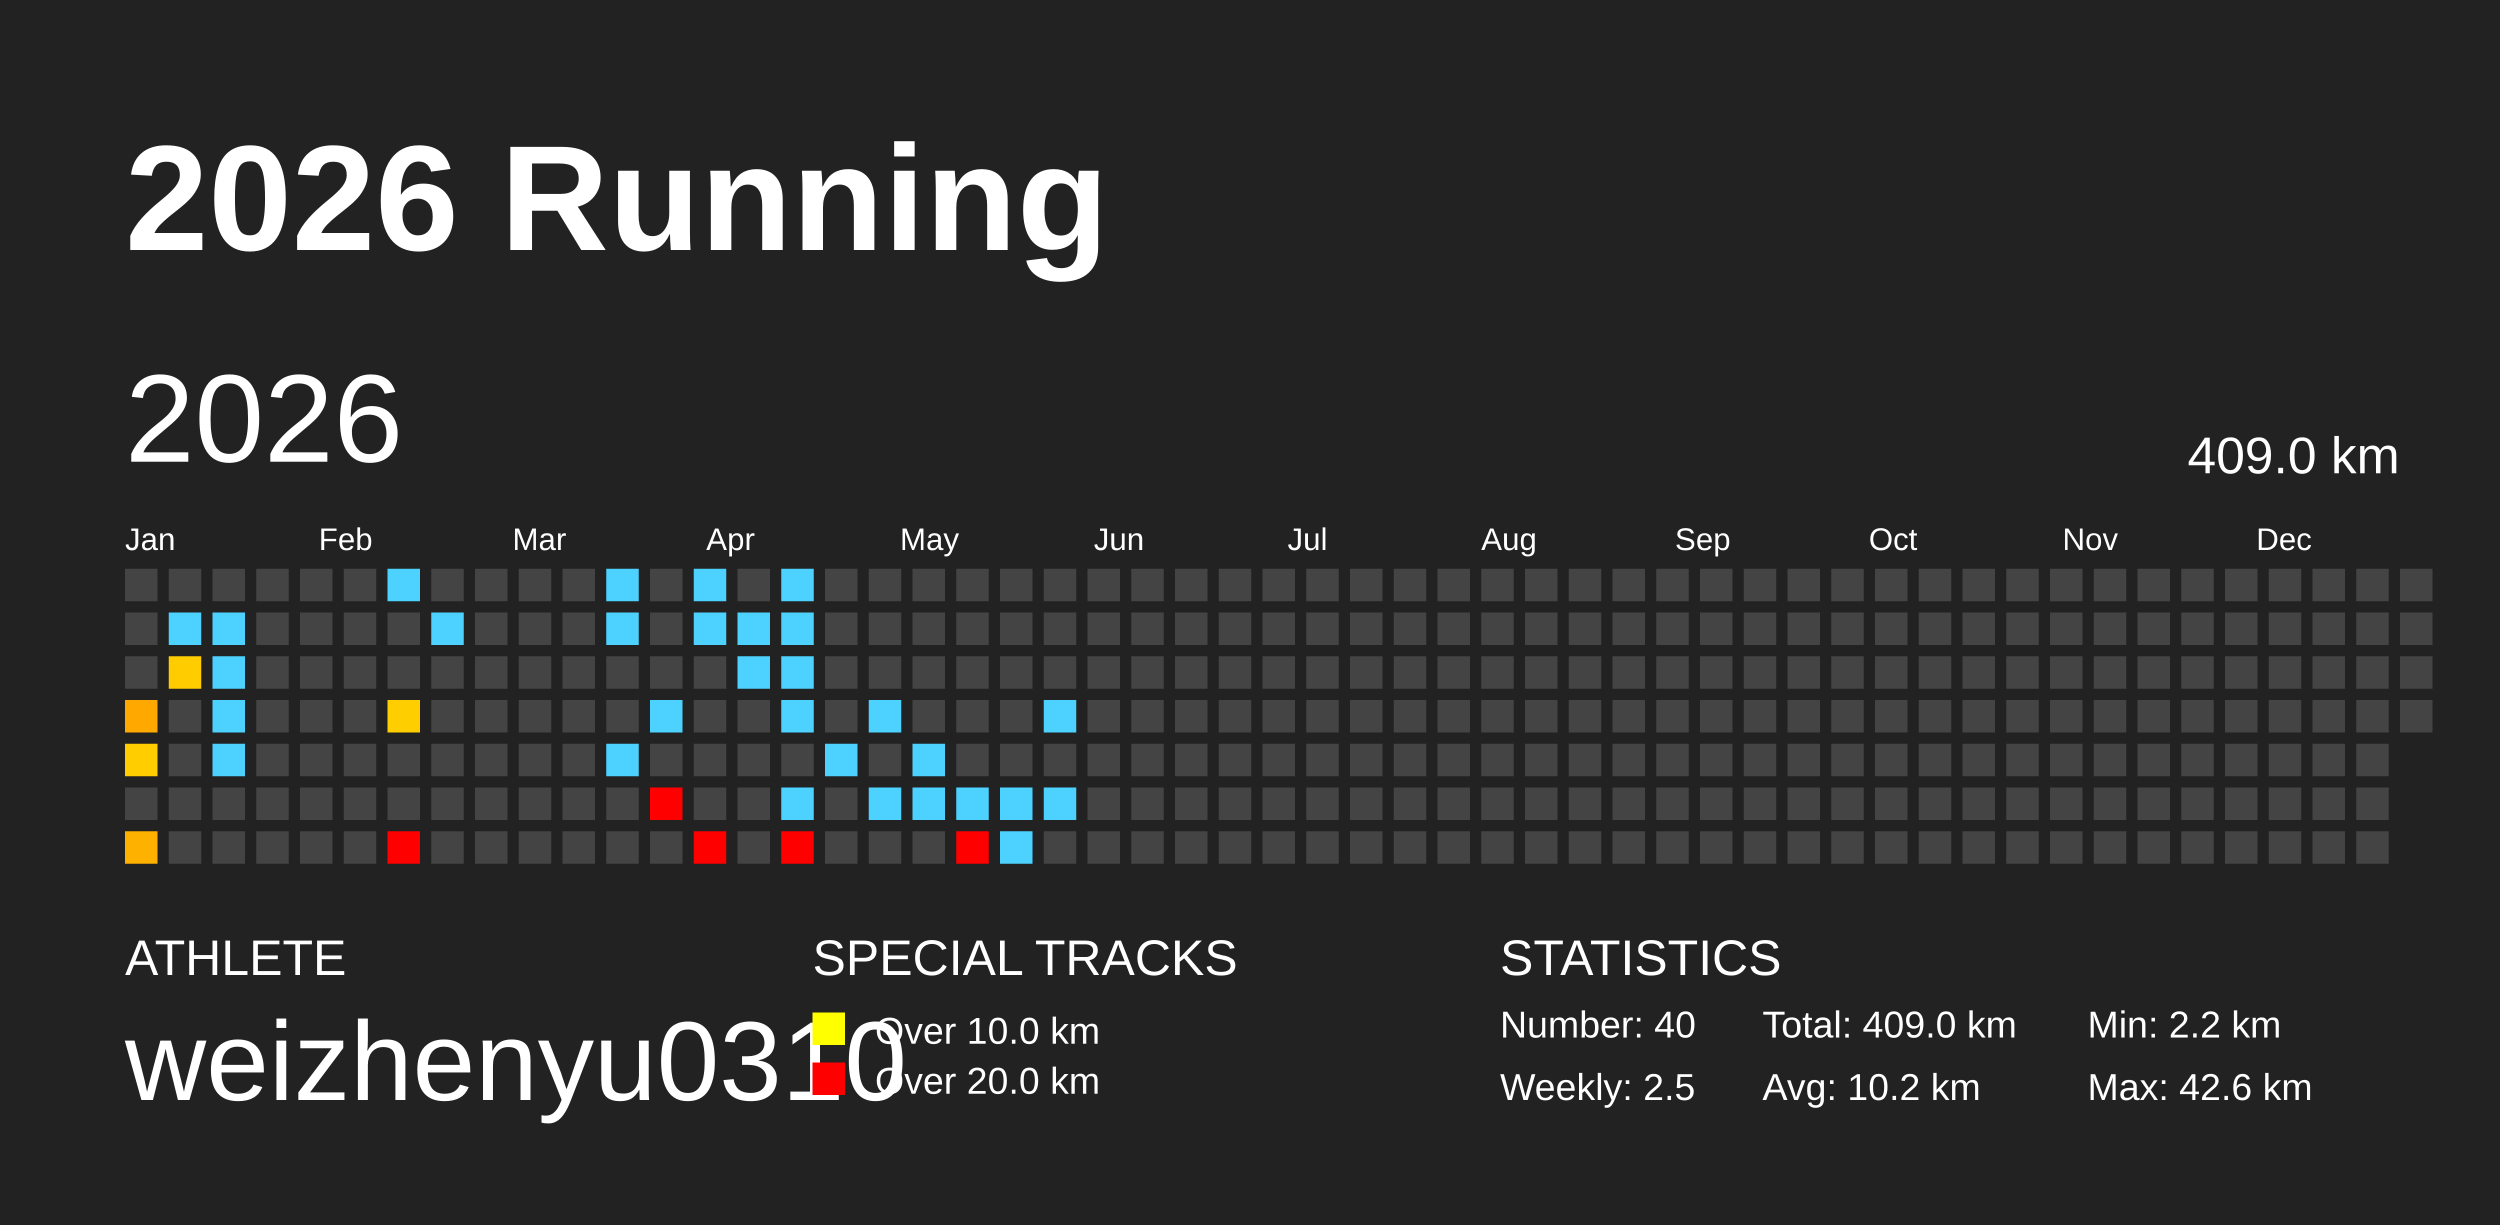
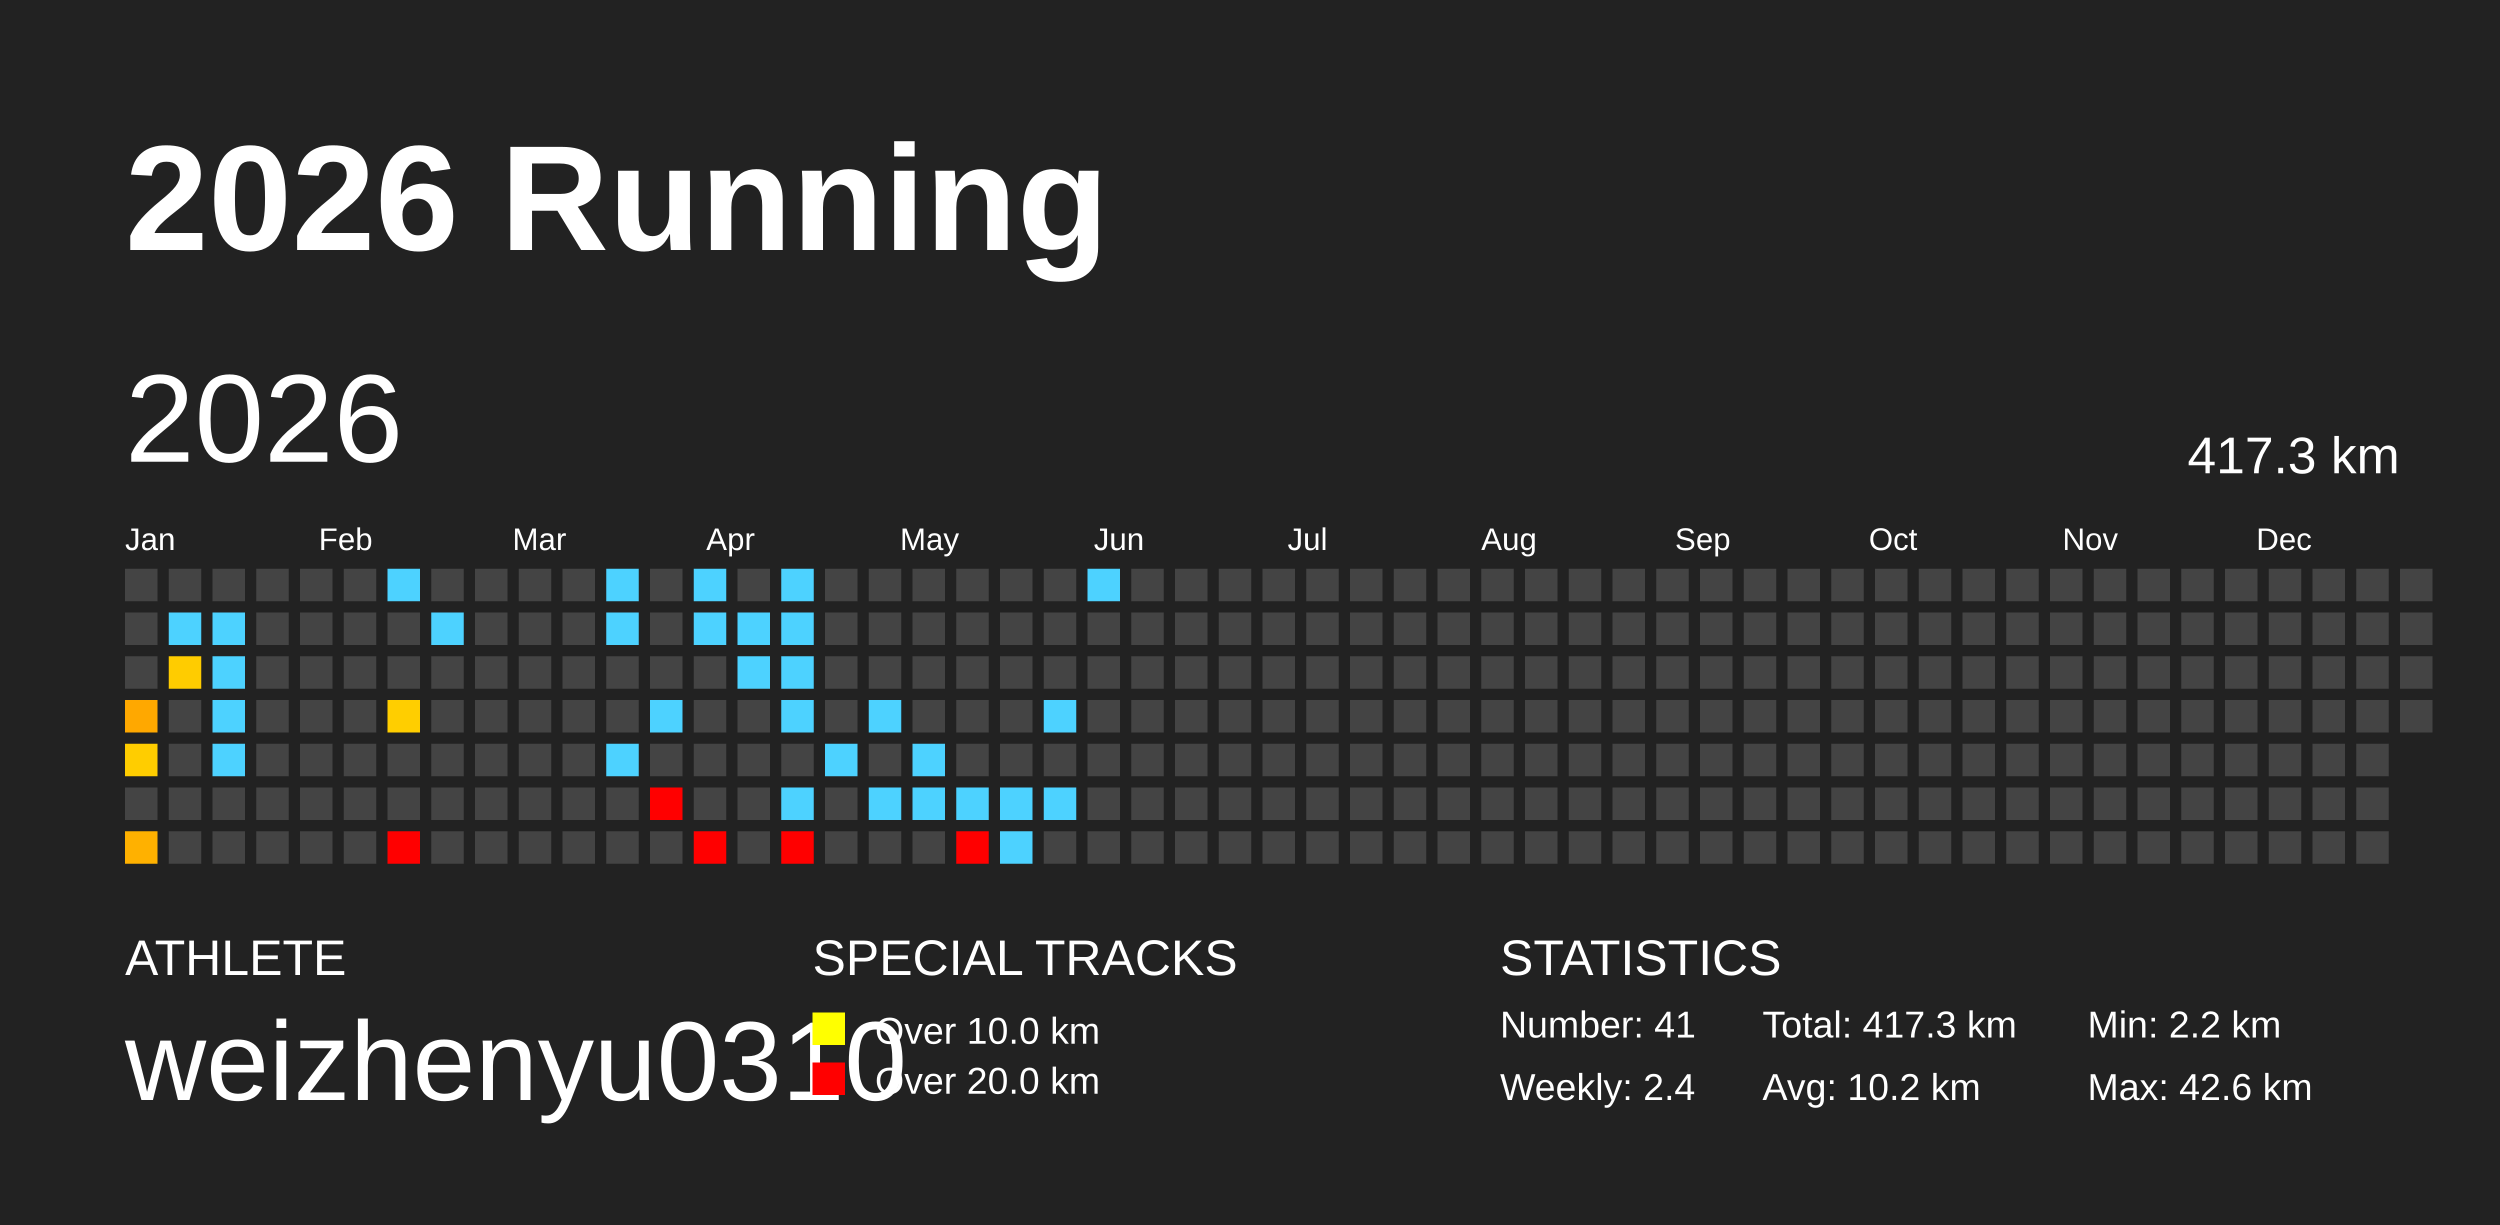
<svg xmlns="http://www.w3.org/2000/svg" baseProfile="full" height="98mm" version="1.1" viewBox="0,0,200,98" width="200mm">
  <defs />
  <rect fill="#222222" height="98" width="200" x="0" y="0" />
  <text fill="#FFFFFF" style="font-size:12px; font-family:Arial; font-weight:bold;" x="10" y="20">2026 Running</text>
  <text fill="#FFFFFF" style="font-size:4px; font-family:Arial" x="10" y="78">ATHLETE</text>
  <text fill="#FFFFFF" style="font-size:9px; font-family:Arial" x="10" y="88">weizhenyu0310</text>
  <text fill="#FFFFFF" style="font-size:4px; font-family:Arial" x="65" y="78">SPECIAL TRACKS</text>
  <rect fill="yellow" height="2.6" width="2.6" x="65" y="81" />
  <text fill="#FFFFFF" style="font-size:3px; font-family:Arial" x="70" y="83.5">Over 10.0 km</text>
  <rect fill="red" height="2.6" width="2.6" x="65" y="85" />
  <text fill="#FFFFFF" style="font-size:3px; font-family:Arial" x="70" y="87.5">Over 20.0 km</text>
  <text fill="#FFFFFF" style="font-size:4px; font-family:Arial" x="120" y="78">STATISTICS</text>
-   <text fill="#FFFFFF" style="font-size:3px; font-family:Arial" x="120" y="83">Number: 40</text>
-   <text fill="#FFFFFF" style="font-size:3px; font-family:Arial" x="120" y="88">Weekly: 2.5</text>
-   <text fill="#FFFFFF" style="font-size:3px; font-family:Arial" x="141" y="83">Total: 409.0 km</text>
+   <text fill="#FFFFFF" style="font-size:3px; font-family:Arial" x="120" y="83">Number: 41</text>
+   <text fill="#FFFFFF" style="font-size:3px; font-family:Arial" x="120" y="88">Weekly: 2.4</text>
+   <text fill="#FFFFFF" style="font-size:3px; font-family:Arial" x="141" y="83">Total: 417.3 km</text>
  <text fill="#FFFFFF" style="font-size:3px; font-family:Arial" x="141" y="88">Avg: 10.2 km</text>
  <text fill="#FFFFFF" style="font-size:3px; font-family:Arial" x="167" y="83">Min: 2.2 km</text>
  <text fill="#FFFFFF" style="font-size:3px; font-family:Arial" x="167" y="88">Max: 42.6 km</text>
  <text dominant-baseline="hanging" fill="#FFFFFF" style="font-size:10.0px; font-family:Arial;" x="10" y="30">2026</text>
-   <text dominant-baseline="hanging" fill="#FFFFFF" style="font-size:4.125px; font-family:Arial;" x="175" y="35">409.0 km</text>
+   <text dominant-baseline="hanging" fill="#FFFFFF" style="font-size:4.125px; font-family:Arial;" x="175" y="35">417.3 km</text>
  <text fill="#FFFFFF" style="font-size:2.5px; font-family:Arial" x="10.0" y="44">Jan</text>
  <text fill="#FFFFFF" style="font-size:2.5px; font-family:Arial" x="25.5" y="44">Feb</text>
  <text fill="#FFFFFF" style="font-size:2.5px; font-family:Arial" x="41.0" y="44">Mar</text>
  <text fill="#FFFFFF" style="font-size:2.5px; font-family:Arial" x="56.5" y="44">Apr</text>
  <text fill="#FFFFFF" style="font-size:2.5px; font-family:Arial" x="72.0" y="44">May</text>
  <text fill="#FFFFFF" style="font-size:2.5px; font-family:Arial" x="87.5" y="44">Jun</text>
  <text fill="#FFFFFF" style="font-size:2.5px; font-family:Arial" x="103.0" y="44">Jul</text>
  <text fill="#FFFFFF" style="font-size:2.5px; font-family:Arial" x="118.5" y="44">Aug</text>
  <text fill="#FFFFFF" style="font-size:2.5px; font-family:Arial" x="134.0" y="44">Sep</text>
  <text fill="#FFFFFF" style="font-size:2.5px; font-family:Arial" x="149.5" y="44">Oct</text>
  <text fill="#FFFFFF" style="font-size:2.5px; font-family:Arial" x="165.0" y="44">Nov</text>
  <text fill="#FFFFFF" style="font-size:2.5px; font-family:Arial" x="180.5" y="44">Dec</text>
  <rect fill="#444444" height="2.6" width="2.6" x="10.0" y="45.5" />
  <rect fill="#444444" height="2.6" width="2.6" x="10.0" y="49.0" />
  <rect fill="#444444" height="2.6" width="2.6" x="10.0" y="52.5" />
  <rect fill="#ffa800" height="2.6" width="2.6" x="10.0" y="56.0" />
  <rect fill="#ffcd00" height="2.6" width="2.6" x="10.0" y="59.5" />
  <rect fill="#444444" height="2.6" width="2.6" x="10.0" y="63.0" />
  <rect fill="#ffb100" height="2.6" width="2.6" x="10.0" y="66.5" />
  <rect fill="#444444" height="2.6" width="2.6" x="13.5" y="45.5" />
  <rect fill="#4dd2ff" height="2.6" width="2.6" x="13.5" y="49.0" />
  <rect fill="#ffcc00" height="2.6" width="2.6" x="13.5" y="52.5" />
  <rect fill="#444444" height="2.6" width="2.6" x="13.5" y="56.0" />
  <rect fill="#444444" height="2.6" width="2.6" x="13.5" y="59.5" />
  <rect fill="#444444" height="2.6" width="2.6" x="13.5" y="63.0" />
  <rect fill="#444444" height="2.6" width="2.6" x="13.5" y="66.5" />
  <rect fill="#444444" height="2.6" width="2.6" x="17.0" y="45.5" />
  <rect fill="#4dd2ff" height="2.6" width="2.6" x="17.0" y="49.0" />
  <rect fill="#4dd2ff" height="2.6" width="2.6" x="17.0" y="52.5" />
  <rect fill="#4dd2ff" height="2.6" width="2.6" x="17.0" y="56.0" />
  <rect fill="#4dd2ff" height="2.6" width="2.6" x="17.0" y="59.5" />
  <rect fill="#444444" height="2.6" width="2.6" x="17.0" y="63.0" />
  <rect fill="#444444" height="2.6" width="2.6" x="17.0" y="66.5" />
  <rect fill="#444444" height="2.6" width="2.6" x="20.5" y="45.5" />
  <rect fill="#444444" height="2.6" width="2.6" x="20.5" y="49.0" />
  <rect fill="#444444" height="2.6" width="2.6" x="20.5" y="52.5" />
  <rect fill="#444444" height="2.6" width="2.6" x="20.5" y="56.0" />
  <rect fill="#444444" height="2.6" width="2.6" x="20.5" y="59.5" />
  <rect fill="#444444" height="2.6" width="2.6" x="20.5" y="63.0" />
  <rect fill="#444444" height="2.6" width="2.6" x="20.5" y="66.5" />
  <rect fill="#444444" height="2.6" width="2.6" x="24.0" y="45.5" />
  <rect fill="#444444" height="2.6" width="2.6" x="24.0" y="49.0" />
  <rect fill="#444444" height="2.6" width="2.6" x="24.0" y="52.5" />
  <rect fill="#444444" height="2.6" width="2.6" x="24.0" y="56.0" />
  <rect fill="#444444" height="2.6" width="2.6" x="24.0" y="59.5" />
  <rect fill="#444444" height="2.6" width="2.6" x="24.0" y="63.0" />
  <rect fill="#444444" height="2.6" width="2.6" x="24.0" y="66.5" />
  <rect fill="#444444" height="2.6" width="2.6" x="27.5" y="45.5" />
  <rect fill="#444444" height="2.6" width="2.6" x="27.5" y="49.0" />
  <rect fill="#444444" height="2.6" width="2.6" x="27.5" y="52.5" />
  <rect fill="#444444" height="2.6" width="2.6" x="27.5" y="56.0" />
  <rect fill="#444444" height="2.6" width="2.6" x="27.5" y="59.5" />
  <rect fill="#444444" height="2.6" width="2.6" x="27.5" y="63.0" />
  <rect fill="#444444" height="2.6" width="2.6" x="27.5" y="66.5" />
  <rect fill="#4dd2ff" height="2.6" width="2.6" x="31.0" y="45.5" />
  <rect fill="#444444" height="2.6" width="2.6" x="31.0" y="49.0" />
  <rect fill="#444444" height="2.6" width="2.6" x="31.0" y="52.5" />
  <rect fill="#ffce00" height="2.6" width="2.6" x="31.0" y="56.0" />
  <rect fill="#444444" height="2.6" width="2.6" x="31.0" y="59.5" />
  <rect fill="#444444" height="2.6" width="2.6" x="31.0" y="63.0" />
  <rect fill="red" height="2.6" width="2.6" x="31.0" y="66.5" />
  <rect fill="#444444" height="2.6" width="2.6" x="34.5" y="45.5" />
  <rect fill="#4dd2ff" height="2.6" width="2.6" x="34.5" y="49.0" />
  <rect fill="#444444" height="2.6" width="2.6" x="34.5" y="52.5" />
  <rect fill="#444444" height="2.6" width="2.6" x="34.5" y="56.0" />
  <rect fill="#444444" height="2.6" width="2.6" x="34.5" y="59.5" />
  <rect fill="#444444" height="2.6" width="2.6" x="34.5" y="63.0" />
  <rect fill="#444444" height="2.6" width="2.6" x="34.5" y="66.5" />
  <rect fill="#444444" height="2.6" width="2.6" x="38.0" y="45.5" />
  <rect fill="#444444" height="2.6" width="2.6" x="38.0" y="49.0" />
  <rect fill="#444444" height="2.6" width="2.6" x="38.0" y="52.5" />
  <rect fill="#444444" height="2.6" width="2.6" x="38.0" y="56.0" />
  <rect fill="#444444" height="2.6" width="2.6" x="38.0" y="59.5" />
  <rect fill="#444444" height="2.6" width="2.6" x="38.0" y="63.0" />
  <rect fill="#444444" height="2.6" width="2.6" x="38.0" y="66.5" />
  <rect fill="#444444" height="2.6" width="2.6" x="41.5" y="45.5" />
  <rect fill="#444444" height="2.6" width="2.6" x="41.5" y="49.0" />
  <rect fill="#444444" height="2.6" width="2.6" x="41.5" y="52.5" />
  <rect fill="#444444" height="2.6" width="2.6" x="41.5" y="56.0" />
  <rect fill="#444444" height="2.6" width="2.6" x="41.5" y="59.5" />
  <rect fill="#444444" height="2.6" width="2.6" x="41.5" y="63.0" />
  <rect fill="#444444" height="2.6" width="2.6" x="41.5" y="66.5" />
  <rect fill="#444444" height="2.6" width="2.6" x="45.0" y="45.5" />
  <rect fill="#444444" height="2.6" width="2.6" x="45.0" y="49.0" />
  <rect fill="#444444" height="2.6" width="2.6" x="45.0" y="52.5" />
  <rect fill="#444444" height="2.6" width="2.6" x="45.0" y="56.0" />
  <rect fill="#444444" height="2.6" width="2.6" x="45.0" y="59.5" />
  <rect fill="#444444" height="2.6" width="2.6" x="45.0" y="63.0" />
  <rect fill="#444444" height="2.6" width="2.6" x="45.0" y="66.5" />
  <rect fill="#4dd2ff" height="2.6" width="2.6" x="48.5" y="45.5" />
  <rect fill="#4dd2ff" height="2.6" width="2.6" x="48.5" y="49.0" />
  <rect fill="#444444" height="2.6" width="2.6" x="48.5" y="52.5" />
  <rect fill="#444444" height="2.6" width="2.6" x="48.5" y="56.0" />
  <rect fill="#4dd2ff" height="2.6" width="2.6" x="48.5" y="59.5" />
  <rect fill="#444444" height="2.6" width="2.6" x="48.5" y="63.0" />
  <rect fill="#444444" height="2.6" width="2.6" x="48.5" y="66.5" />
  <rect fill="#444444" height="2.6" width="2.6" x="52.0" y="45.5" />
  <rect fill="#444444" height="2.6" width="2.6" x="52.0" y="49.0" />
  <rect fill="#444444" height="2.6" width="2.6" x="52.0" y="52.5" />
  <rect fill="#4dd2ff" height="2.6" width="2.6" x="52.0" y="56.0" />
  <rect fill="#444444" height="2.6" width="2.6" x="52.0" y="59.5" />
  <rect fill="red" height="2.6" width="2.6" x="52.0" y="63.0" />
  <rect fill="#444444" height="2.6" width="2.6" x="52.0" y="66.5" />
  <rect fill="#4dd2ff" height="2.6" width="2.6" x="55.5" y="45.5" />
  <rect fill="#4dd2ff" height="2.6" width="2.6" x="55.5" y="49.0" />
  <rect fill="#444444" height="2.6" width="2.6" x="55.5" y="52.5" />
  <rect fill="#444444" height="2.6" width="2.6" x="55.5" y="56.0" />
  <rect fill="#444444" height="2.6" width="2.6" x="55.5" y="59.5" />
  <rect fill="#444444" height="2.6" width="2.6" x="55.5" y="63.0" />
  <rect fill="red" height="2.6" width="2.6" x="55.5" y="66.5" />
  <rect fill="#444444" height="2.6" width="2.6" x="59.0" y="45.5" />
  <rect fill="#4dd2ff" height="2.6" width="2.6" x="59.0" y="49.0" />
  <rect fill="#4dd2ff" height="2.6" width="2.6" x="59.0" y="52.5" />
  <rect fill="#444444" height="2.6" width="2.6" x="59.0" y="56.0" />
  <rect fill="#444444" height="2.6" width="2.6" x="59.0" y="59.5" />
  <rect fill="#444444" height="2.6" width="2.6" x="59.0" y="63.0" />
  <rect fill="#444444" height="2.6" width="2.6" x="59.0" y="66.5" />
  <rect fill="#4dd2ff" height="2.6" width="2.6" x="62.5" y="45.5" />
  <rect fill="#4dd2ff" height="2.6" width="2.6" x="62.5" y="49.0" />
  <rect fill="#4dd2ff" height="2.6" width="2.6" x="62.5" y="52.5" />
  <rect fill="#4dd2ff" height="2.6" width="2.6" x="62.5" y="56.0" />
  <rect fill="#444444" height="2.6" width="2.6" x="62.5" y="59.5" />
  <rect fill="#4dd2ff" height="2.6" width="2.6" x="62.5" y="63.0" />
  <rect fill="red" height="2.6" width="2.6" x="62.5" y="66.5" />
  <rect fill="#444444" height="2.6" width="2.6" x="66.0" y="45.5" />
  <rect fill="#444444" height="2.6" width="2.6" x="66.0" y="49.0" />
  <rect fill="#444444" height="2.6" width="2.6" x="66.0" y="52.5" />
  <rect fill="#444444" height="2.6" width="2.6" x="66.0" y="56.0" />
  <rect fill="#4dd2ff" height="2.6" width="2.6" x="66.0" y="59.5" />
  <rect fill="#444444" height="2.6" width="2.6" x="66.0" y="63.0" />
  <rect fill="#444444" height="2.6" width="2.6" x="66.0" y="66.5" />
  <rect fill="#444444" height="2.6" width="2.6" x="69.5" y="45.5" />
  <rect fill="#444444" height="2.6" width="2.6" x="69.5" y="49.0" />
  <rect fill="#444444" height="2.6" width="2.6" x="69.5" y="52.5" />
  <rect fill="#4dd2ff" height="2.6" width="2.6" x="69.5" y="56.0" />
  <rect fill="#444444" height="2.6" width="2.6" x="69.5" y="59.5" />
  <rect fill="#4dd2ff" height="2.6" width="2.6" x="69.5" y="63.0" />
  <rect fill="#444444" height="2.6" width="2.6" x="69.5" y="66.5" />
  <rect fill="#444444" height="2.6" width="2.6" x="73.0" y="45.5" />
  <rect fill="#444444" height="2.6" width="2.6" x="73.0" y="49.0" />
  <rect fill="#444444" height="2.6" width="2.6" x="73.0" y="52.5" />
  <rect fill="#444444" height="2.6" width="2.6" x="73.0" y="56.0" />
  <rect fill="#4dd2ff" height="2.6" width="2.6" x="73.0" y="59.5" />
  <rect fill="#4dd2ff" height="2.6" width="2.6" x="73.0" y="63.0" />
  <rect fill="#444444" height="2.6" width="2.6" x="73.0" y="66.5" />
  <rect fill="#444444" height="2.6" width="2.6" x="76.5" y="45.5" />
  <rect fill="#444444" height="2.6" width="2.6" x="76.5" y="49.0" />
  <rect fill="#444444" height="2.6" width="2.6" x="76.5" y="52.5" />
  <rect fill="#444444" height="2.6" width="2.6" x="76.5" y="56.0" />
  <rect fill="#444444" height="2.6" width="2.6" x="76.5" y="59.5" />
  <rect fill="#4dd2ff" height="2.6" width="2.6" x="76.5" y="63.0" />
  <rect fill="red" height="2.6" width="2.6" x="76.5" y="66.5" />
  <rect fill="#444444" height="2.6" width="2.6" x="80.0" y="45.5" />
  <rect fill="#444444" height="2.6" width="2.6" x="80.0" y="49.0" />
  <rect fill="#444444" height="2.6" width="2.6" x="80.0" y="52.5" />
  <rect fill="#444444" height="2.6" width="2.6" x="80.0" y="56.0" />
  <rect fill="#444444" height="2.6" width="2.6" x="80.0" y="59.5" />
  <rect fill="#4dd2ff" height="2.6" width="2.6" x="80.0" y="63.0" />
  <rect fill="#4dd2ff" height="2.6" width="2.6" x="80.0" y="66.5" />
  <rect fill="#444444" height="2.6" width="2.6" x="83.5" y="45.5" />
  <rect fill="#444444" height="2.6" width="2.6" x="83.5" y="49.0" />
  <rect fill="#444444" height="2.6" width="2.6" x="83.5" y="52.5" />
  <rect fill="#4dd2ff" height="2.6" width="2.6" x="83.5" y="56.0" />
  <rect fill="#444444" height="2.6" width="2.6" x="83.5" y="59.5" />
  <rect fill="#4dd2ff" height="2.6" width="2.6" x="83.5" y="63.0" />
  <rect fill="#444444" height="2.6" width="2.6" x="83.5" y="66.5" />
-   <rect fill="#444444" height="2.6" width="2.6" x="87.0" y="45.5" />
+   <rect fill="#4dd2ff" height="2.6" width="2.6" x="87.0" y="45.5" />
  <rect fill="#444444" height="2.6" width="2.6" x="87.0" y="49.0" />
  <rect fill="#444444" height="2.6" width="2.6" x="87.0" y="52.5" />
  <rect fill="#444444" height="2.6" width="2.6" x="87.0" y="56.0" />
  <rect fill="#444444" height="2.6" width="2.6" x="87.0" y="59.5" />
  <rect fill="#444444" height="2.6" width="2.6" x="87.0" y="63.0" />
  <rect fill="#444444" height="2.6" width="2.6" x="87.0" y="66.5" />
  <rect fill="#444444" height="2.6" width="2.6" x="90.5" y="45.5" />
  <rect fill="#444444" height="2.6" width="2.6" x="90.5" y="49.0" />
  <rect fill="#444444" height="2.6" width="2.6" x="90.5" y="52.5" />
  <rect fill="#444444" height="2.6" width="2.6" x="90.5" y="56.0" />
  <rect fill="#444444" height="2.6" width="2.6" x="90.5" y="59.5" />
  <rect fill="#444444" height="2.6" width="2.6" x="90.5" y="63.0" />
  <rect fill="#444444" height="2.6" width="2.6" x="90.5" y="66.5" />
  <rect fill="#444444" height="2.6" width="2.6" x="94.0" y="45.5" />
  <rect fill="#444444" height="2.6" width="2.6" x="94.0" y="49.0" />
  <rect fill="#444444" height="2.6" width="2.6" x="94.0" y="52.5" />
  <rect fill="#444444" height="2.6" width="2.6" x="94.0" y="56.0" />
  <rect fill="#444444" height="2.6" width="2.6" x="94.0" y="59.5" />
  <rect fill="#444444" height="2.6" width="2.6" x="94.0" y="63.0" />
  <rect fill="#444444" height="2.6" width="2.6" x="94.0" y="66.5" />
  <rect fill="#444444" height="2.6" width="2.6" x="97.5" y="45.5" />
  <rect fill="#444444" height="2.6" width="2.6" x="97.5" y="49.0" />
  <rect fill="#444444" height="2.6" width="2.6" x="97.5" y="52.5" />
  <rect fill="#444444" height="2.6" width="2.6" x="97.5" y="56.0" />
  <rect fill="#444444" height="2.6" width="2.6" x="97.5" y="59.5" />
  <rect fill="#444444" height="2.6" width="2.6" x="97.5" y="63.0" />
  <rect fill="#444444" height="2.6" width="2.6" x="97.5" y="66.5" />
  <rect fill="#444444" height="2.6" width="2.6" x="101.0" y="45.5" />
  <rect fill="#444444" height="2.6" width="2.6" x="101.0" y="49.0" />
  <rect fill="#444444" height="2.6" width="2.6" x="101.0" y="52.5" />
  <rect fill="#444444" height="2.6" width="2.6" x="101.0" y="56.0" />
  <rect fill="#444444" height="2.6" width="2.6" x="101.0" y="59.5" />
  <rect fill="#444444" height="2.6" width="2.6" x="101.0" y="63.0" />
  <rect fill="#444444" height="2.6" width="2.6" x="101.0" y="66.5" />
  <rect fill="#444444" height="2.6" width="2.6" x="104.5" y="45.5" />
  <rect fill="#444444" height="2.6" width="2.6" x="104.5" y="49.0" />
  <rect fill="#444444" height="2.6" width="2.6" x="104.5" y="52.5" />
  <rect fill="#444444" height="2.6" width="2.6" x="104.5" y="56.0" />
  <rect fill="#444444" height="2.6" width="2.6" x="104.5" y="59.5" />
  <rect fill="#444444" height="2.6" width="2.6" x="104.5" y="63.0" />
  <rect fill="#444444" height="2.6" width="2.6" x="104.5" y="66.5" />
  <rect fill="#444444" height="2.6" width="2.6" x="108.0" y="45.5" />
  <rect fill="#444444" height="2.6" width="2.6" x="108.0" y="49.0" />
  <rect fill="#444444" height="2.6" width="2.6" x="108.0" y="52.5" />
  <rect fill="#444444" height="2.6" width="2.6" x="108.0" y="56.0" />
  <rect fill="#444444" height="2.6" width="2.6" x="108.0" y="59.5" />
  <rect fill="#444444" height="2.6" width="2.6" x="108.0" y="63.0" />
  <rect fill="#444444" height="2.6" width="2.6" x="108.0" y="66.5" />
  <rect fill="#444444" height="2.6" width="2.6" x="111.5" y="45.5" />
  <rect fill="#444444" height="2.6" width="2.6" x="111.5" y="49.0" />
  <rect fill="#444444" height="2.6" width="2.6" x="111.5" y="52.5" />
  <rect fill="#444444" height="2.6" width="2.6" x="111.5" y="56.0" />
  <rect fill="#444444" height="2.6" width="2.6" x="111.5" y="59.5" />
  <rect fill="#444444" height="2.6" width="2.6" x="111.5" y="63.0" />
  <rect fill="#444444" height="2.6" width="2.6" x="111.5" y="66.5" />
  <rect fill="#444444" height="2.6" width="2.6" x="115.0" y="45.5" />
  <rect fill="#444444" height="2.6" width="2.6" x="115.0" y="49.0" />
  <rect fill="#444444" height="2.6" width="2.6" x="115.0" y="52.5" />
  <rect fill="#444444" height="2.6" width="2.6" x="115.0" y="56.0" />
  <rect fill="#444444" height="2.6" width="2.6" x="115.0" y="59.5" />
  <rect fill="#444444" height="2.6" width="2.6" x="115.0" y="63.0" />
  <rect fill="#444444" height="2.6" width="2.6" x="115.0" y="66.5" />
  <rect fill="#444444" height="2.6" width="2.6" x="118.5" y="45.5" />
  <rect fill="#444444" height="2.6" width="2.6" x="118.5" y="49.0" />
  <rect fill="#444444" height="2.6" width="2.6" x="118.5" y="52.5" />
  <rect fill="#444444" height="2.6" width="2.6" x="118.5" y="56.0" />
  <rect fill="#444444" height="2.6" width="2.6" x="118.5" y="59.5" />
  <rect fill="#444444" height="2.6" width="2.6" x="118.5" y="63.0" />
  <rect fill="#444444" height="2.6" width="2.6" x="118.5" y="66.5" />
  <rect fill="#444444" height="2.6" width="2.6" x="122.0" y="45.5" />
  <rect fill="#444444" height="2.6" width="2.6" x="122.0" y="49.0" />
  <rect fill="#444444" height="2.6" width="2.6" x="122.0" y="52.5" />
  <rect fill="#444444" height="2.6" width="2.6" x="122.0" y="56.0" />
  <rect fill="#444444" height="2.6" width="2.6" x="122.0" y="59.5" />
  <rect fill="#444444" height="2.6" width="2.6" x="122.0" y="63.0" />
  <rect fill="#444444" height="2.6" width="2.6" x="122.0" y="66.5" />
  <rect fill="#444444" height="2.6" width="2.6" x="125.5" y="45.5" />
  <rect fill="#444444" height="2.6" width="2.6" x="125.5" y="49.0" />
  <rect fill="#444444" height="2.6" width="2.6" x="125.5" y="52.5" />
  <rect fill="#444444" height="2.6" width="2.6" x="125.5" y="56.0" />
  <rect fill="#444444" height="2.6" width="2.6" x="125.5" y="59.5" />
  <rect fill="#444444" height="2.6" width="2.6" x="125.5" y="63.0" />
  <rect fill="#444444" height="2.6" width="2.6" x="125.5" y="66.5" />
  <rect fill="#444444" height="2.6" width="2.6" x="129.0" y="45.5" />
  <rect fill="#444444" height="2.6" width="2.6" x="129.0" y="49.0" />
  <rect fill="#444444" height="2.6" width="2.6" x="129.0" y="52.5" />
  <rect fill="#444444" height="2.6" width="2.6" x="129.0" y="56.0" />
  <rect fill="#444444" height="2.6" width="2.6" x="129.0" y="59.5" />
  <rect fill="#444444" height="2.6" width="2.6" x="129.0" y="63.0" />
  <rect fill="#444444" height="2.6" width="2.6" x="129.0" y="66.5" />
  <rect fill="#444444" height="2.6" width="2.6" x="132.5" y="45.5" />
  <rect fill="#444444" height="2.6" width="2.6" x="132.5" y="49.0" />
  <rect fill="#444444" height="2.6" width="2.6" x="132.5" y="52.5" />
  <rect fill="#444444" height="2.6" width="2.6" x="132.5" y="56.0" />
  <rect fill="#444444" height="2.6" width="2.6" x="132.5" y="59.5" />
  <rect fill="#444444" height="2.6" width="2.6" x="132.5" y="63.0" />
  <rect fill="#444444" height="2.6" width="2.6" x="132.5" y="66.5" />
  <rect fill="#444444" height="2.6" width="2.6" x="136.0" y="45.5" />
  <rect fill="#444444" height="2.6" width="2.6" x="136.0" y="49.0" />
  <rect fill="#444444" height="2.6" width="2.6" x="136.0" y="52.5" />
  <rect fill="#444444" height="2.6" width="2.6" x="136.0" y="56.0" />
  <rect fill="#444444" height="2.6" width="2.6" x="136.0" y="59.5" />
  <rect fill="#444444" height="2.6" width="2.6" x="136.0" y="63.0" />
  <rect fill="#444444" height="2.6" width="2.6" x="136.0" y="66.5" />
  <rect fill="#444444" height="2.6" width="2.6" x="139.5" y="45.5" />
  <rect fill="#444444" height="2.6" width="2.6" x="139.5" y="49.0" />
  <rect fill="#444444" height="2.6" width="2.6" x="139.5" y="52.5" />
  <rect fill="#444444" height="2.6" width="2.6" x="139.5" y="56.0" />
  <rect fill="#444444" height="2.6" width="2.6" x="139.5" y="59.5" />
  <rect fill="#444444" height="2.6" width="2.6" x="139.5" y="63.0" />
  <rect fill="#444444" height="2.6" width="2.6" x="139.5" y="66.5" />
  <rect fill="#444444" height="2.6" width="2.6" x="143.0" y="45.5" />
  <rect fill="#444444" height="2.6" width="2.6" x="143.0" y="49.0" />
  <rect fill="#444444" height="2.6" width="2.6" x="143.0" y="52.5" />
  <rect fill="#444444" height="2.6" width="2.6" x="143.0" y="56.0" />
  <rect fill="#444444" height="2.6" width="2.6" x="143.0" y="59.5" />
  <rect fill="#444444" height="2.6" width="2.6" x="143.0" y="63.0" />
  <rect fill="#444444" height="2.6" width="2.6" x="143.0" y="66.5" />
  <rect fill="#444444" height="2.6" width="2.6" x="146.5" y="45.5" />
  <rect fill="#444444" height="2.6" width="2.6" x="146.5" y="49.0" />
  <rect fill="#444444" height="2.6" width="2.6" x="146.5" y="52.5" />
  <rect fill="#444444" height="2.6" width="2.6" x="146.5" y="56.0" />
  <rect fill="#444444" height="2.6" width="2.6" x="146.5" y="59.5" />
  <rect fill="#444444" height="2.6" width="2.6" x="146.5" y="63.0" />
  <rect fill="#444444" height="2.6" width="2.6" x="146.5" y="66.5" />
  <rect fill="#444444" height="2.6" width="2.6" x="150.0" y="45.5" />
  <rect fill="#444444" height="2.6" width="2.6" x="150.0" y="49.0" />
  <rect fill="#444444" height="2.6" width="2.6" x="150.0" y="52.5" />
  <rect fill="#444444" height="2.6" width="2.6" x="150.0" y="56.0" />
  <rect fill="#444444" height="2.6" width="2.6" x="150.0" y="59.5" />
  <rect fill="#444444" height="2.6" width="2.6" x="150.0" y="63.0" />
  <rect fill="#444444" height="2.6" width="2.6" x="150.0" y="66.5" />
  <rect fill="#444444" height="2.6" width="2.6" x="153.5" y="45.5" />
  <rect fill="#444444" height="2.6" width="2.6" x="153.5" y="49.0" />
  <rect fill="#444444" height="2.6" width="2.6" x="153.5" y="52.5" />
  <rect fill="#444444" height="2.6" width="2.6" x="153.5" y="56.0" />
  <rect fill="#444444" height="2.6" width="2.6" x="153.5" y="59.5" />
  <rect fill="#444444" height="2.6" width="2.6" x="153.5" y="63.0" />
  <rect fill="#444444" height="2.6" width="2.6" x="153.5" y="66.5" />
  <rect fill="#444444" height="2.6" width="2.6" x="157.0" y="45.5" />
  <rect fill="#444444" height="2.6" width="2.6" x="157.0" y="49.0" />
  <rect fill="#444444" height="2.6" width="2.6" x="157.0" y="52.5" />
  <rect fill="#444444" height="2.6" width="2.6" x="157.0" y="56.0" />
  <rect fill="#444444" height="2.6" width="2.6" x="157.0" y="59.5" />
  <rect fill="#444444" height="2.6" width="2.6" x="157.0" y="63.0" />
  <rect fill="#444444" height="2.6" width="2.6" x="157.0" y="66.5" />
  <rect fill="#444444" height="2.6" width="2.6" x="160.5" y="45.5" />
  <rect fill="#444444" height="2.6" width="2.6" x="160.5" y="49.0" />
  <rect fill="#444444" height="2.6" width="2.6" x="160.5" y="52.5" />
  <rect fill="#444444" height="2.6" width="2.6" x="160.5" y="56.0" />
  <rect fill="#444444" height="2.6" width="2.6" x="160.5" y="59.5" />
  <rect fill="#444444" height="2.6" width="2.6" x="160.5" y="63.0" />
  <rect fill="#444444" height="2.6" width="2.6" x="160.5" y="66.5" />
  <rect fill="#444444" height="2.6" width="2.6" x="164.0" y="45.5" />
  <rect fill="#444444" height="2.6" width="2.6" x="164.0" y="49.0" />
  <rect fill="#444444" height="2.6" width="2.6" x="164.0" y="52.5" />
  <rect fill="#444444" height="2.6" width="2.6" x="164.0" y="56.0" />
  <rect fill="#444444" height="2.6" width="2.6" x="164.0" y="59.5" />
  <rect fill="#444444" height="2.6" width="2.6" x="164.0" y="63.0" />
  <rect fill="#444444" height="2.6" width="2.6" x="164.0" y="66.5" />
  <rect fill="#444444" height="2.6" width="2.6" x="167.5" y="45.5" />
  <rect fill="#444444" height="2.6" width="2.6" x="167.5" y="49.0" />
  <rect fill="#444444" height="2.6" width="2.6" x="167.5" y="52.5" />
  <rect fill="#444444" height="2.6" width="2.6" x="167.5" y="56.0" />
  <rect fill="#444444" height="2.6" width="2.6" x="167.5" y="59.5" />
  <rect fill="#444444" height="2.6" width="2.6" x="167.5" y="63.0" />
  <rect fill="#444444" height="2.6" width="2.6" x="167.5" y="66.5" />
  <rect fill="#444444" height="2.6" width="2.6" x="171.0" y="45.5" />
  <rect fill="#444444" height="2.6" width="2.6" x="171.0" y="49.0" />
  <rect fill="#444444" height="2.6" width="2.6" x="171.0" y="52.5" />
  <rect fill="#444444" height="2.6" width="2.6" x="171.0" y="56.0" />
  <rect fill="#444444" height="2.6" width="2.6" x="171.0" y="59.5" />
  <rect fill="#444444" height="2.6" width="2.6" x="171.0" y="63.0" />
  <rect fill="#444444" height="2.6" width="2.6" x="171.0" y="66.5" />
  <rect fill="#444444" height="2.6" width="2.6" x="174.5" y="45.5" />
  <rect fill="#444444" height="2.6" width="2.6" x="174.5" y="49.0" />
  <rect fill="#444444" height="2.6" width="2.6" x="174.5" y="52.5" />
  <rect fill="#444444" height="2.6" width="2.6" x="174.5" y="56.0" />
  <rect fill="#444444" height="2.6" width="2.6" x="174.5" y="59.5" />
  <rect fill="#444444" height="2.6" width="2.6" x="174.5" y="63.0" />
  <rect fill="#444444" height="2.6" width="2.6" x="174.5" y="66.5" />
  <rect fill="#444444" height="2.6" width="2.6" x="178.0" y="45.5" />
  <rect fill="#444444" height="2.6" width="2.6" x="178.0" y="49.0" />
  <rect fill="#444444" height="2.6" width="2.6" x="178.0" y="52.5" />
  <rect fill="#444444" height="2.6" width="2.6" x="178.0" y="56.0" />
  <rect fill="#444444" height="2.6" width="2.6" x="178.0" y="59.5" />
  <rect fill="#444444" height="2.6" width="2.6" x="178.0" y="63.0" />
  <rect fill="#444444" height="2.6" width="2.6" x="178.0" y="66.5" />
  <rect fill="#444444" height="2.6" width="2.6" x="181.5" y="45.5" />
  <rect fill="#444444" height="2.6" width="2.6" x="181.5" y="49.0" />
  <rect fill="#444444" height="2.6" width="2.6" x="181.5" y="52.5" />
  <rect fill="#444444" height="2.6" width="2.6" x="181.5" y="56.0" />
  <rect fill="#444444" height="2.6" width="2.6" x="181.5" y="59.5" />
  <rect fill="#444444" height="2.6" width="2.6" x="181.5" y="63.0" />
  <rect fill="#444444" height="2.6" width="2.6" x="181.5" y="66.5" />
  <rect fill="#444444" height="2.6" width="2.6" x="185.0" y="45.5" />
  <rect fill="#444444" height="2.6" width="2.6" x="185.0" y="49.0" />
  <rect fill="#444444" height="2.6" width="2.6" x="185.0" y="52.5" />
  <rect fill="#444444" height="2.6" width="2.6" x="185.0" y="56.0" />
  <rect fill="#444444" height="2.6" width="2.6" x="185.0" y="59.5" />
  <rect fill="#444444" height="2.6" width="2.6" x="185.0" y="63.0" />
  <rect fill="#444444" height="2.6" width="2.6" x="185.0" y="66.5" />
  <rect fill="#444444" height="2.6" width="2.6" x="188.5" y="45.5" />
  <rect fill="#444444" height="2.6" width="2.6" x="188.5" y="49.0" />
  <rect fill="#444444" height="2.6" width="2.6" x="188.5" y="52.5" />
  <rect fill="#444444" height="2.6" width="2.6" x="188.5" y="56.0" />
  <rect fill="#444444" height="2.6" width="2.6" x="188.5" y="59.5" />
  <rect fill="#444444" height="2.6" width="2.6" x="188.5" y="63.0" />
  <rect fill="#444444" height="2.6" width="2.6" x="188.5" y="66.5" />
  <rect fill="#444444" height="2.6" width="2.6" x="192.0" y="45.5" />
  <rect fill="#444444" height="2.6" width="2.6" x="192.0" y="49.0" />
  <rect fill="#444444" height="2.6" width="2.6" x="192.0" y="52.5" />
  <rect fill="#444444" height="2.6" width="2.6" x="192.0" y="56.0" />
</svg>
